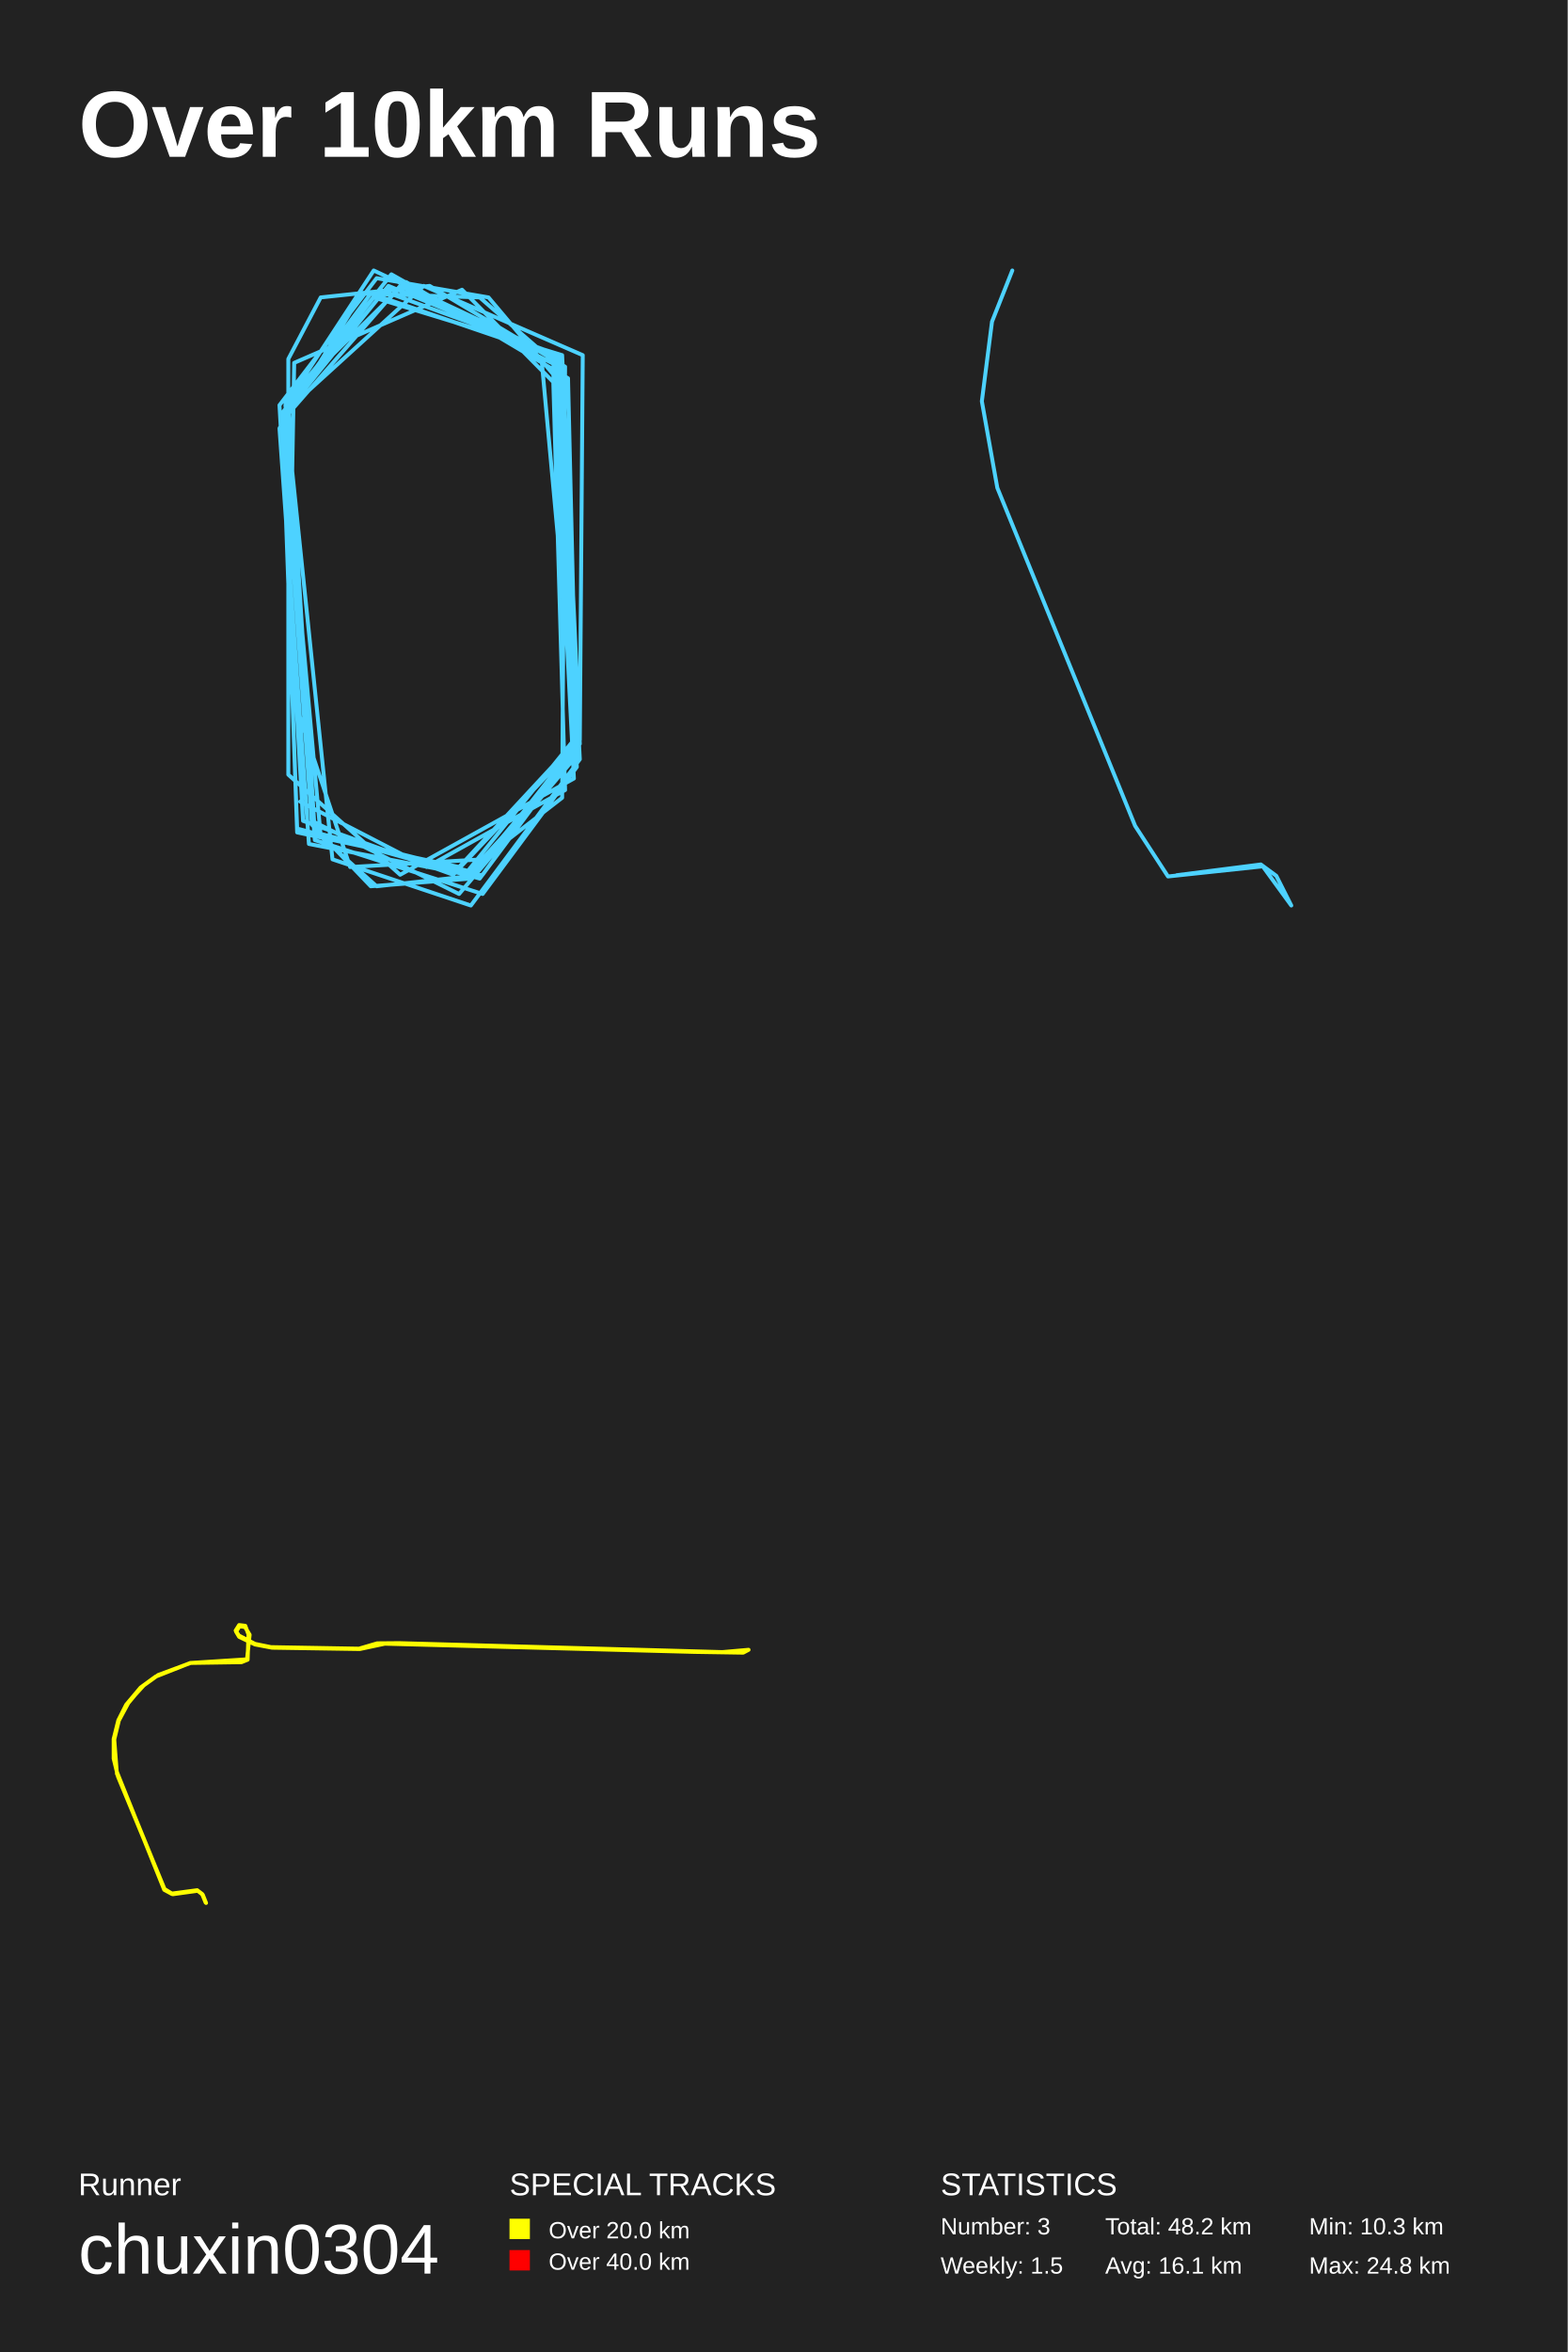
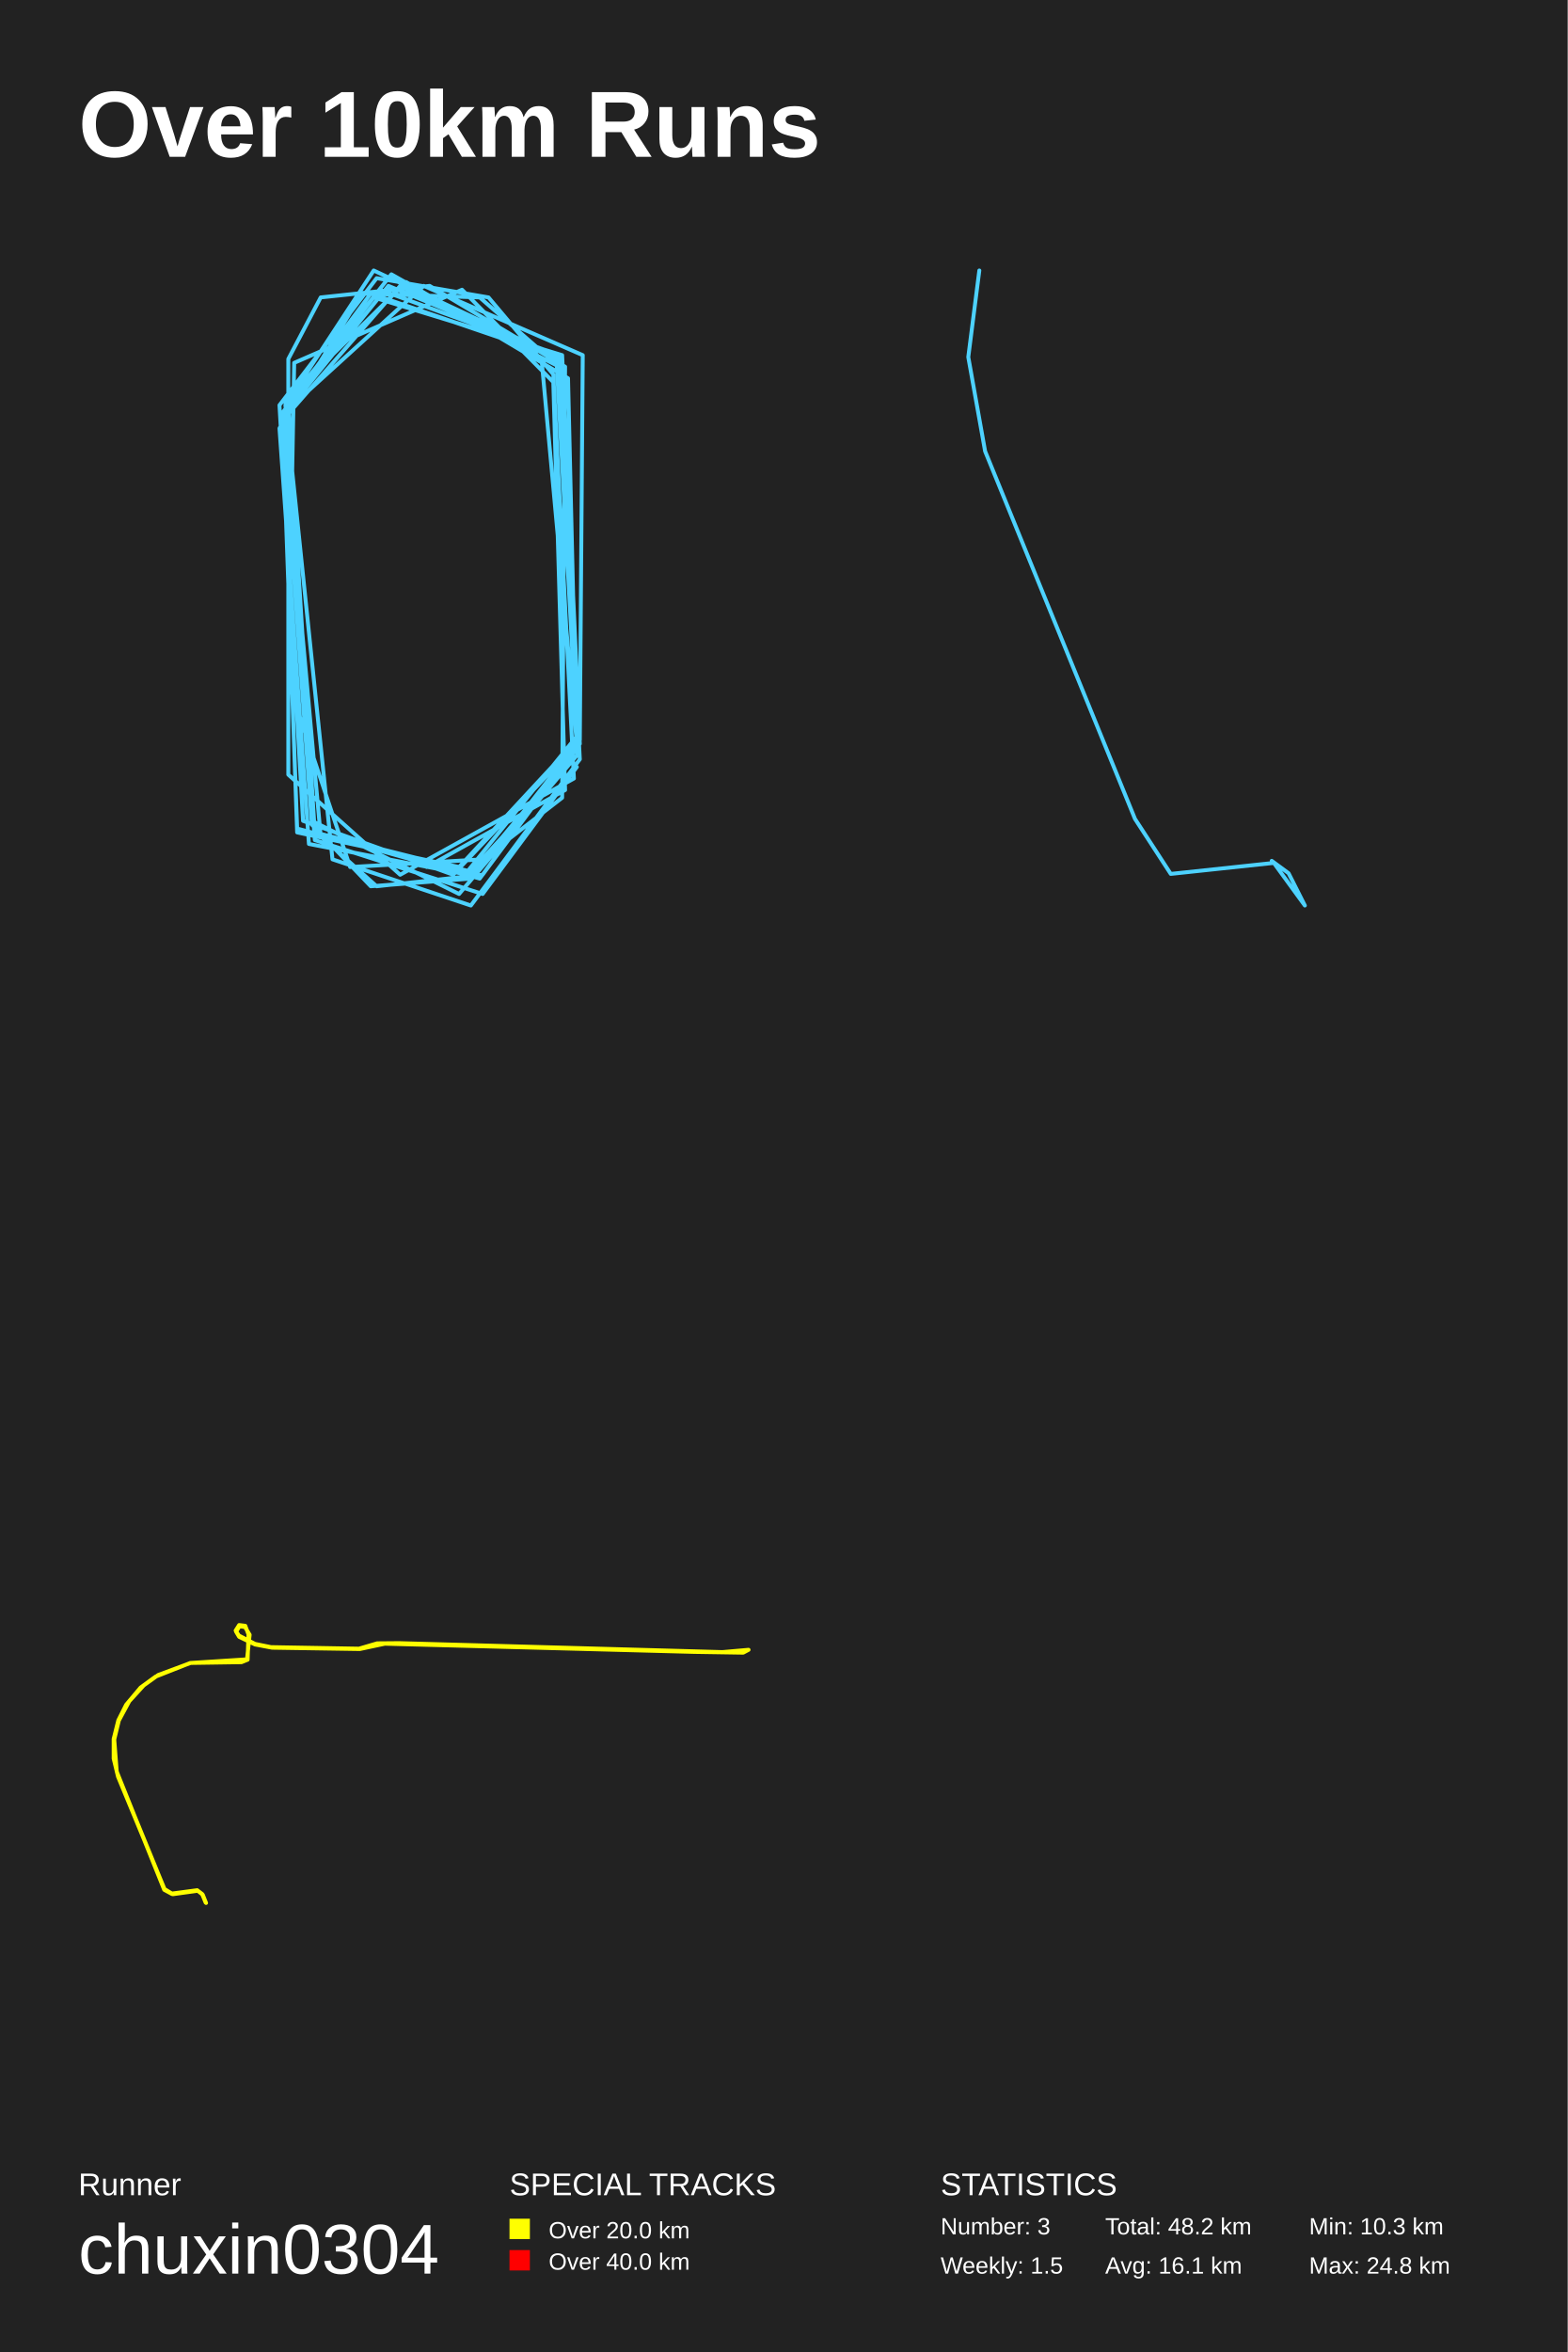
<svg xmlns="http://www.w3.org/2000/svg" baseProfile="full" height="300mm" version="1.1" viewBox="0,0,200,300" width="200mm">
  <defs />
  <rect fill="#222222" height="300" width="200" x="0" y="0" />
  <text fill="#FFFFFF" style="font-size:12px; font-family:Arial; font-weight:bold;" x="10" y="20">Over 10km Runs</text>
  <text fill="#FFFFFF" style="font-size:4px; font-family:Arial" x="10" y="280">Runner</text>
  <text fill="#FFFFFF" style="font-size:9px; font-family:Arial" x="10" y="290">chuxin0304</text>
  <text fill="#FFFFFF" style="font-size:4px; font-family:Arial" x="65" y="280">SPECIAL TRACKS</text>
  <rect fill="yellow" height="2.6" width="2.6" x="65" y="283" />
  <text fill="#FFFFFF" style="font-size:3px; font-family:Arial" x="70" y="285.5">Over 20.0 km</text>
  <rect fill="red" height="2.6" width="2.6" x="65" y="287" />
  <text fill="#FFFFFF" style="font-size:3px; font-family:Arial" x="70" y="289.5">Over 40.0 km</text>
  <text fill="#FFFFFF" style="font-size:4px; font-family:Arial" x="120" y="280">STATISTICS</text>
  <text fill="#FFFFFF" style="font-size:3px; font-family:Arial" x="120" y="285">Number: 3</text>
  <text fill="#FFFFFF" style="font-size:3px; font-family:Arial" x="120" y="290">Weekly: 1.5</text>
  <text fill="#FFFFFF" style="font-size:3px; font-family:Arial" x="141" y="285">Total: 48.2 km</text>
  <text fill="#FFFFFF" style="font-size:3px; font-family:Arial" x="141" y="290">Avg: 16.1 km</text>
  <text fill="#FFFFFF" style="font-size:3px; font-family:Arial" x="167" y="285">Min: 10.3 km</text>
  <text fill="#FFFFFF" style="font-size:3px; font-family:Arial" x="167" y="290">Max: 24.8 km</text>
-   <polyline fill="none" opacity="1" points="38.284,102.246 54.437,110.591 72.092,100.773 70.589,48.737 58.944,36.955 37.533,46.282 36.782,87.027 44.67,110.591 61.574,109.609 71.716,101.755 72.092,46.773 54.812,36.464 40.914,37.936 36.782,45.791 36.782,98.809 51.056,111.573 73.218,99.3 70.589,47.755 62.325,37.936 48.051,35.482 35.655,51.682 38.66,104.7 57.817,111.573 73.594,94.882 69.086,45.791 49.929,34.991 36.03,52.664 37.908,106.173 58.569,110.591 73.594,94.391 71.34,46.773 51.056,36.464 36.03,53.646 37.908,105.682 60.071,111.573 73.594,95.373 71.34,46.773 61.198,37.936 46.173,37.445 35.655,54.627 39.411,107.646 59.695,111.573 73.594,96.355 72.467,48.246 51.807,35.973 36.406,51.191 40.162,106.173 59.695,111.082 73.594,93.9 70.965,45.3 49.553,36.464 36.03,53.155 39.787,105.191 47.299,113.045 60.071,112.064 73.97,94.391 74.345,45.3 54.061,36.464 36.782,52.173 40.162,106.173 61.198,112.064 73.97,94.882 71.716,45.3 47.675,37.936 36.03,52.664 40.914,106.664 48.051,113.045 61.574,111.573 73.97,94.391 71.716,45.791 47.675,34.5 36.406,51.682 42.416,109.609 60.071,115.5 73.97,96.846 71.34,45.3 48.426,36.955 36.782,51.191 39.787,104.7 58.569,114.027 73.594,96.355 71.716,45.791 47.299,37.445 36.03,52.664 40.162,107.155 61.574,114.027 73.594,97.827 70.589,46.282" stroke="#4DD2FF" stroke-dasharray="none" stroke-linecap="round" stroke-linejoin="round" stroke-width="0.5" />
-   <polyline fill="none" opacity="1" points="129.147,34.5 126.556,41.029 125.261,51.185 127.235,62.227 144.815,105.345 149.01,111.793 161.1,110.503 164.739,115.5 162.827,111.712 160.853,110.262 150.12,111.632" stroke="#4DD2FF" stroke-dasharray="none" stroke-linecap="round" stroke-linejoin="round" stroke-width="0.5" />
-   <polyline fill="none" opacity="1" points="14.909,226.204 20.99,240.951 22.068,241.607 25.229,241.17 25.806,241.631 26.233,242.676 25.824,241.607 25.155,241.097 21.864,241.534 20.99,240.975 14.965,226.252 14.519,224.017 14.593,221.66 15.114,219.546 16.49,216.995 18.331,214.978 20.19,213.642 24.318,212.111 31.514,211.649 31.849,208.515 31.254,207.519 30.548,207.446 30.12,208.126 30.51,208.782 32.537,209.754 34.713,210.167 45.907,210.337 49.087,209.657 88.601,210.702 94.812,210.799 95.5,210.434 92.153,210.726 50.928,209.584 48.12,209.608 45.795,210.289 34.564,210.094 32.537,209.681 30.473,208.612 30.064,207.98 30.51,207.276 31.291,207.373 31.7,208.466 31.589,211.698 30.808,212.014 24.281,212.111 19.837,213.861 17.94,215.246 16.099,217.432 15.095,219.425 14.5,221.806 14.5,224.308 15.058,226.617 21.008,241 22.05,241.607 25.192,241.145 25.862,241.656 26.289,242.724 25.787,241.607 25.155,241.121 21.938,241.583 20.952,241.048 14.89,225.961 14.574,221.879 15.169,219.425 16.174,217.457 17.829,215.464" stroke="yellow" stroke-dasharray="none" stroke-linecap="round" stroke-linejoin="round" stroke-width="0.5" />
+   <polyline fill="none" opacity="1" points="54.437,110.591 72.092,100.773 70.589,48.737 58.944,36.955 37.533,46.282 36.782,87.027 44.67,110.591 61.574,109.609 71.716,101.755 72.092,46.773 54.812,36.464 40.914,37.936 36.782,45.791 36.782,98.809 51.056,111.573 73.218,99.3 70.589,47.755 62.325,37.936 48.051,35.482 35.655,51.682 38.66,104.7 57.817,111.573 73.594,94.882 69.086,45.791 49.929,34.991 36.03,52.664 37.908,106.173 58.569,110.591 73.594,94.391 71.34,46.773 51.056,36.464 36.03,53.646 37.908,105.682 60.071,111.573 73.594,95.373 71.34,46.773 61.198,37.936 46.173,37.445 35.655,54.627 39.411,107.646 59.695,111.573 73.594,96.355 72.467,48.246 51.807,35.973 36.406,51.191 40.162,106.173 59.695,111.082 73.594,93.9 70.965,45.3 49.553,36.464 36.03,53.155 39.787,105.191 47.299,113.045 60.071,112.064 73.97,94.391 74.345,45.3 54.061,36.464 36.782,52.173 40.162,106.173 61.198,112.064 73.97,94.882 71.716,45.3 47.675,37.936 36.03,52.664 40.914,106.664 48.051,113.045 61.574,111.573 73.97,94.391 71.716,45.791 47.675,34.5 36.406,51.682 42.416,109.609 60.071,115.5 73.97,96.846 71.34,45.3 48.426,36.955 36.782,51.191 39.787,104.7 58.569,114.027 73.594,96.355 71.716,45.791 47.299,37.445 36.03,52.664 40.162,107.155 61.574,114.027 73.594,97.827" stroke="#4DD2FF" stroke-dasharray="none" stroke-linecap="round" stroke-linejoin="round" stroke-width="0.5" />
+   <polyline fill="none" opacity="1" points="124.939,34.5 123.53,45.546 125.677,57.556 144.799,104.455 149.361,111.468 162.511,110.065 166.47,115.5 164.39,111.38 162.243,109.802" stroke="#4DD2FF" stroke-dasharray="none" stroke-linecap="round" stroke-linejoin="round" stroke-width="0.5" />
+   <polyline fill="none" opacity="1" points="20.99,240.951 22.068,241.607 25.229,241.17 25.806,241.631 26.233,242.676 25.824,241.607 25.155,241.097 21.864,241.534 20.99,240.975 14.965,226.252 14.519,224.017 14.593,221.66 15.114,219.546 16.49,216.995 18.331,214.978 20.19,213.642 24.318,212.111 31.514,211.649 31.849,208.515 31.254,207.519 30.548,207.446 30.12,208.126 30.51,208.782 32.537,209.754 34.713,210.167 45.907,210.337 49.087,209.657 88.601,210.702 94.812,210.799 95.5,210.434 92.153,210.726 50.928,209.584 48.12,209.608 45.795,210.289 34.564,210.094 32.537,209.681 30.473,208.612 30.064,207.98 30.51,207.276 31.291,207.373 31.7,208.466 31.589,211.698 30.808,212.014 24.281,212.111 19.837,213.861 17.94,215.246 16.099,217.432 15.095,219.425 14.5,221.806 14.5,224.308 15.058,226.617 21.008,241 22.05,241.607 25.192,241.145 25.862,241.656 26.289,242.724 25.787,241.607 25.155,241.121 21.938,241.583 20.952,241.048 14.89,225.961 14.574,221.879 15.169,219.425 16.174,217.457" stroke="yellow" stroke-dasharray="none" stroke-linecap="round" stroke-linejoin="round" stroke-width="0.5" />
</svg>
